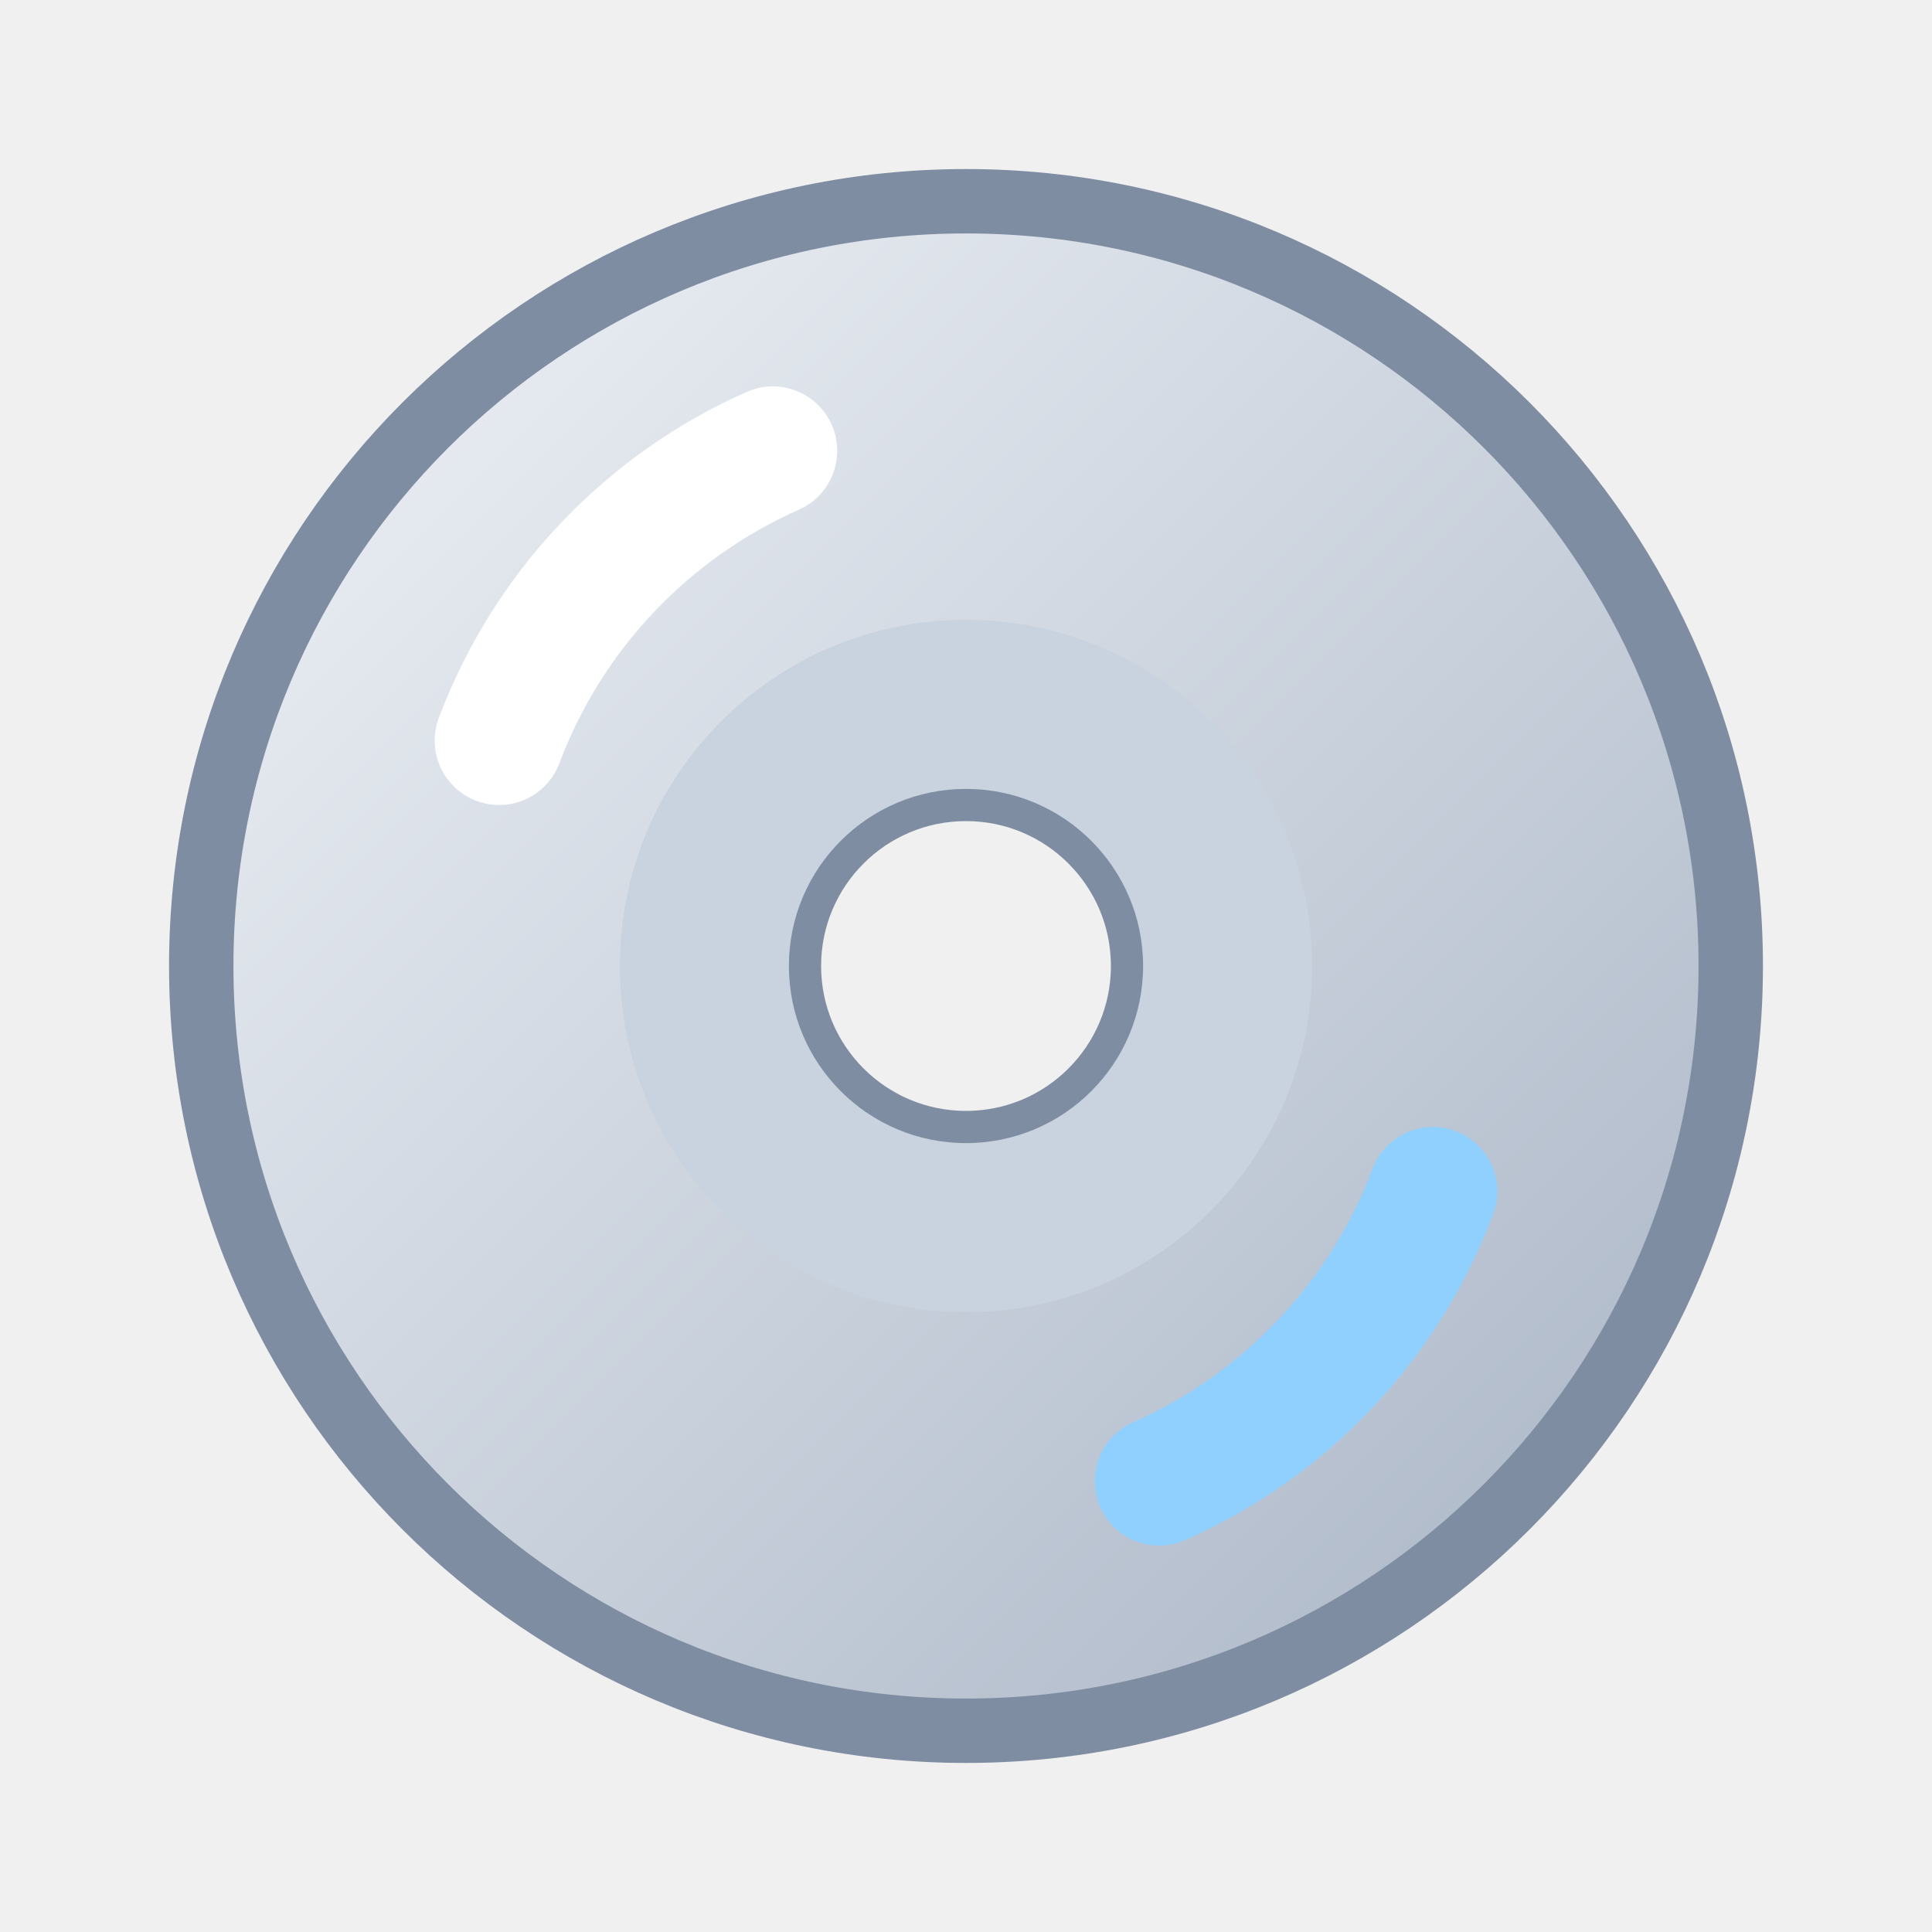
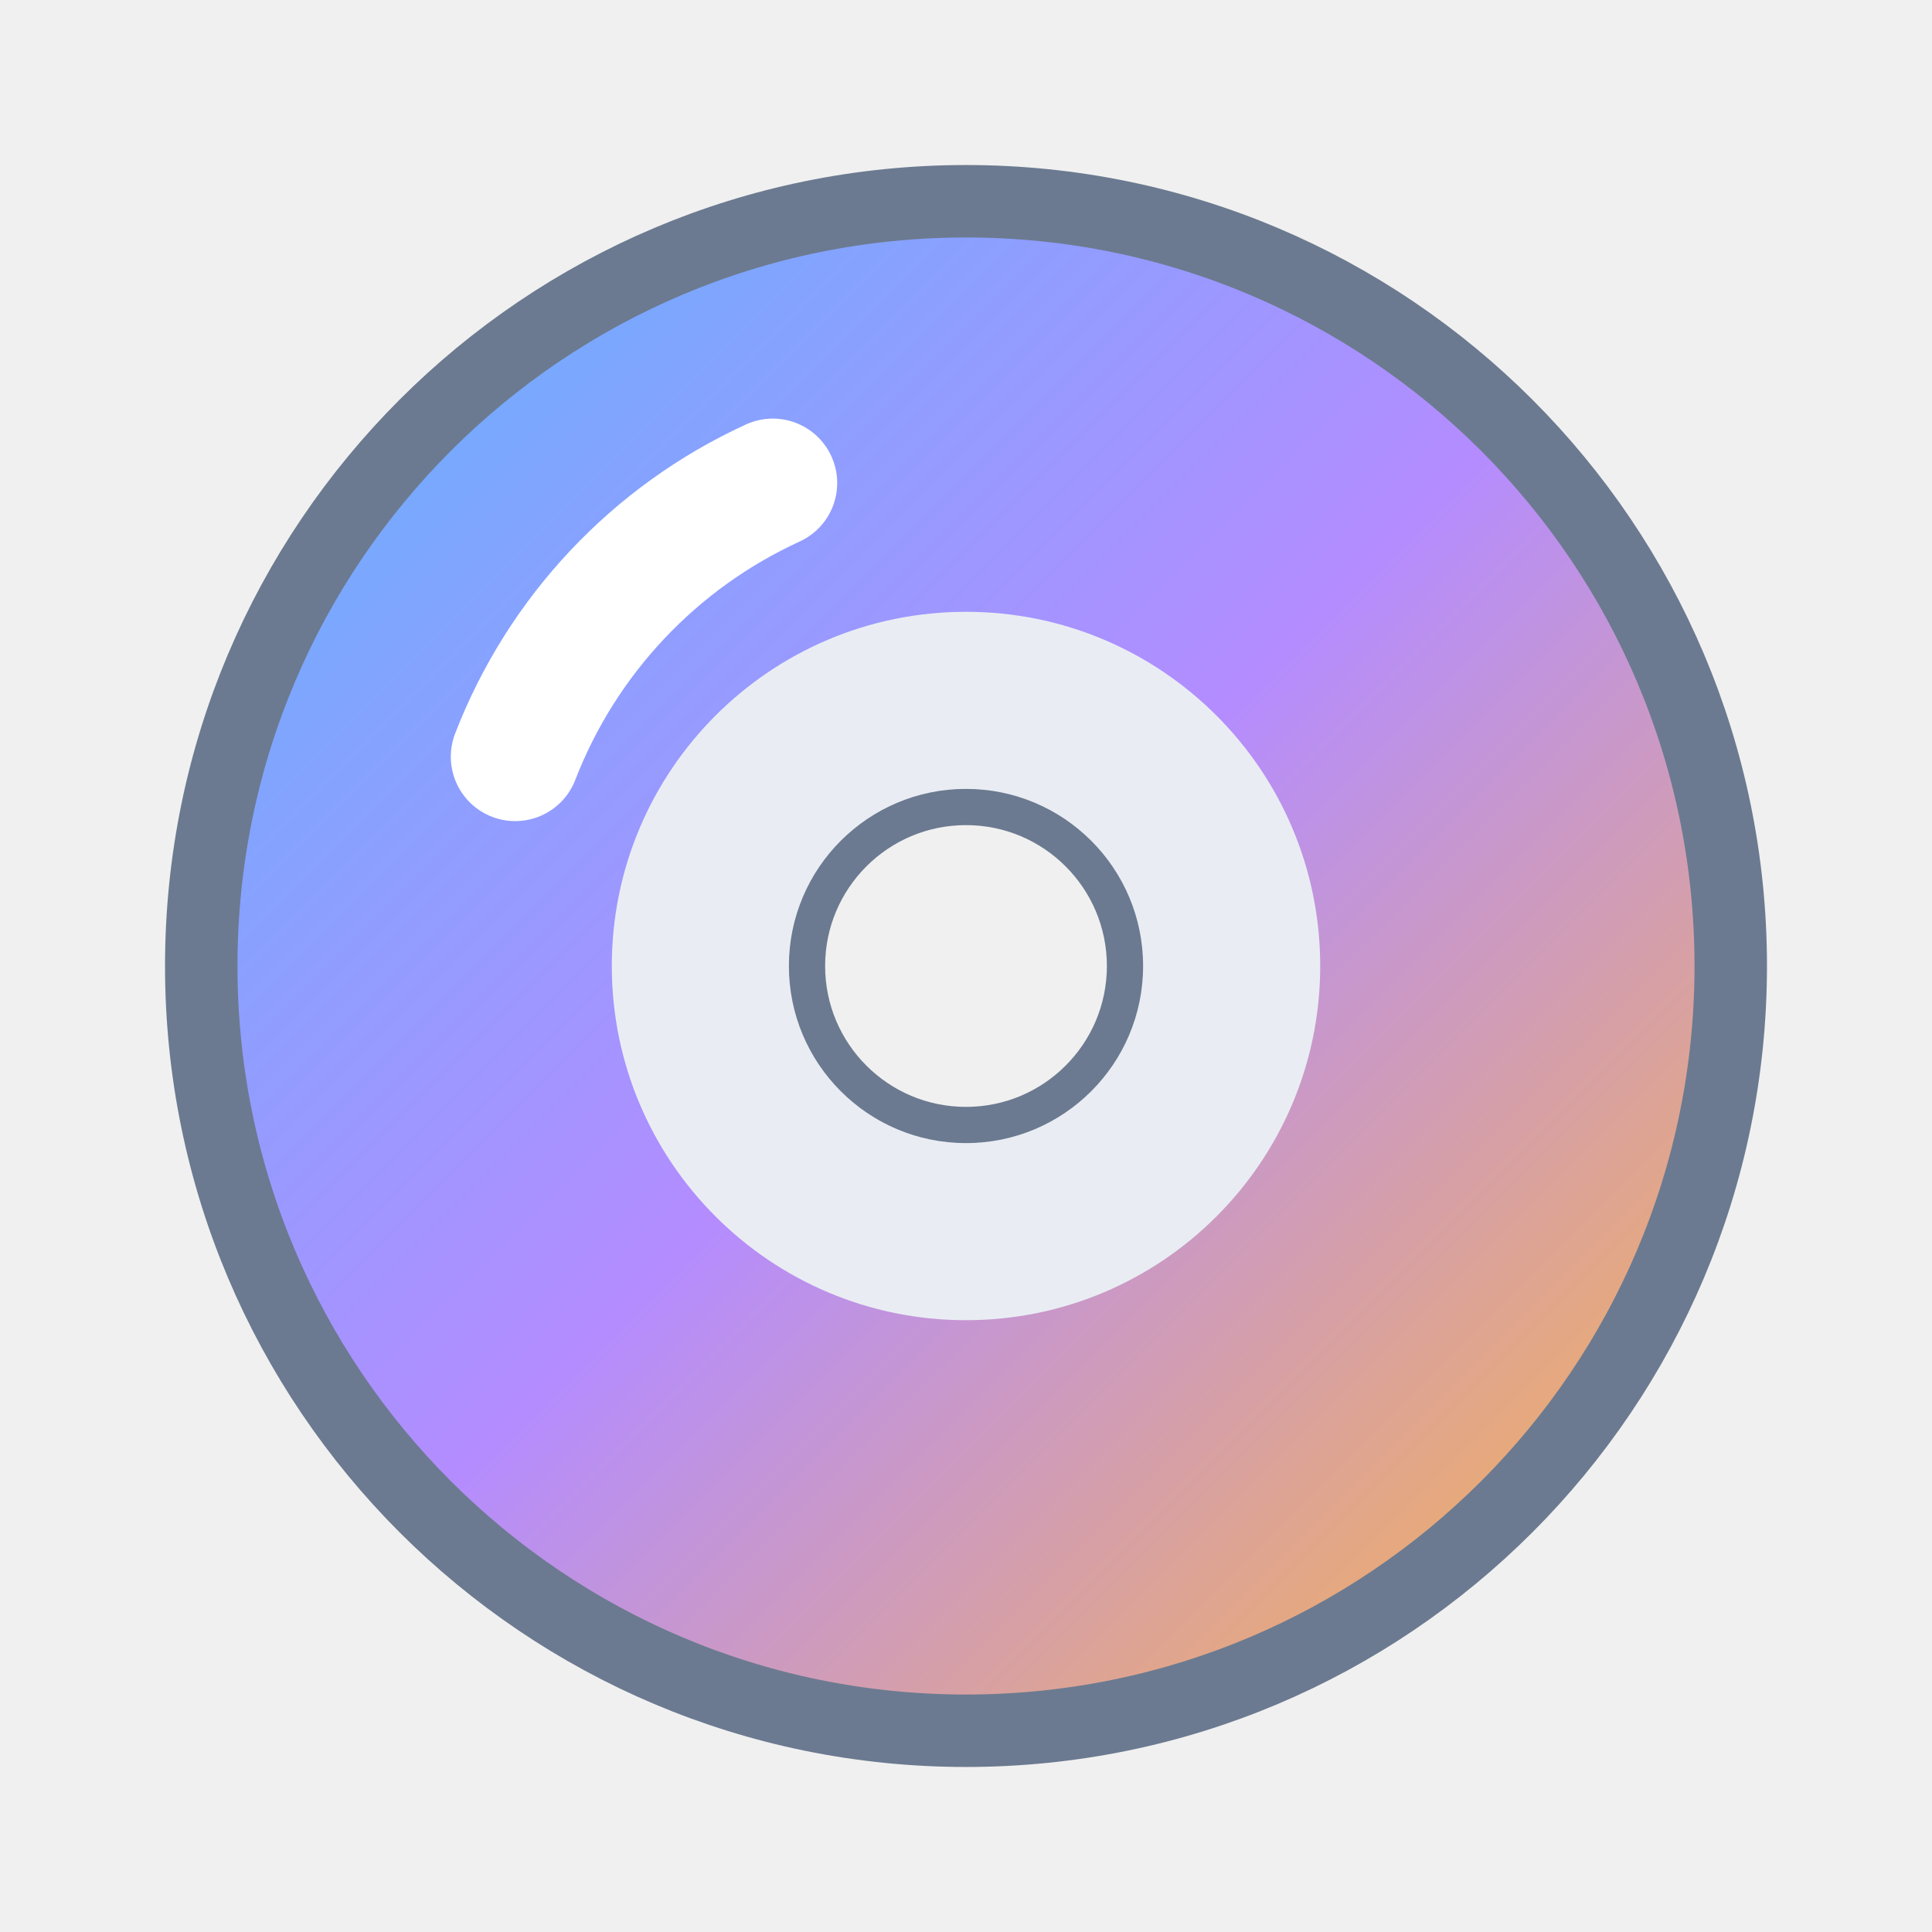
<svg xmlns="http://www.w3.org/2000/svg" width="24" height="24" viewBox="0 0 24 24">
  <defs>
    <linearGradient id="disc-a" x1="0" y1="0" x2="1" y2="1">
-       <stop offset="0" stop-color="#f1f4f8" />
-       <stop offset="1" stop-color="#a7b3c4" />
+       <stop offset="0" stop-color="#5cb6ff" />
+       <stop offset=".5" stop-color="#b48cff" />
+       <stop offset="1" stop-color="#ffb73d" />
    </linearGradient>
  </defs>
-   <path d="M21.5 12A9.5 9.5 0 1 0 2.5 12A9.5 9.5 0 1 0 21.5 12ZM14.2 12A2.2 2.2 0 1 0 9.8 12A2.2 2.2 0 1 0 14.2 12Z" fill="url(#disc-a)" fill-rule="evenodd" stroke="#7f8da3" stroke-width=".8" />
-   <path d="M16.3 12A4.3 4.3 0 1 0 7.7 12A4.3 4.3 0 1 0 16.3 12ZM14.2 12A2.2 2.2 0 1 0 9.8 12A2.2 2.2 0 1 0 14.2 12Z" fill="#c9d2df" fill-rule="evenodd" />
-   <path d="M6.2 9.2a6.4 6.4 0 0 1 3.4-3.6" fill="none" stroke="#ffffff" stroke-width="1.6" stroke-linecap="round" />
-   <path d="M17.8 14.8a6.4 6.4 0 0 1-3.4 3.6" fill="none" stroke="#8fd0ff" stroke-width="1.6" stroke-linecap="round" />
+   <path d="M21.5 12A9.5 9.5 0 1 0 2.5 12A9.5 9.5 0 1 0 21.5 12ZM14.2 12A2.2 2.2 0 1 0 9.8 12A2.2 2.2 0 1 0 14.2 12Z" fill="url(#disc-a)" fill-rule="evenodd" stroke="#6b7a90" stroke-width=".9" />
+   <path d="M16.4 12A4.4 4.4 0 1 0 7.6 12A4.4 4.4 0 1 0 16.4 12ZM14.2 12A2.2 2.2 0 1 0 9.8 12A2.2 2.2 0 1 0 14.2 12Z" fill="#e9edf3" fill-rule="evenodd" />
+   <path d="M6.4 9.4a6.2 6.2 0 0 1 3.2-3.4" fill="none" stroke="#ffffff" stroke-width="1.6" stroke-linecap="round" />
</svg>
